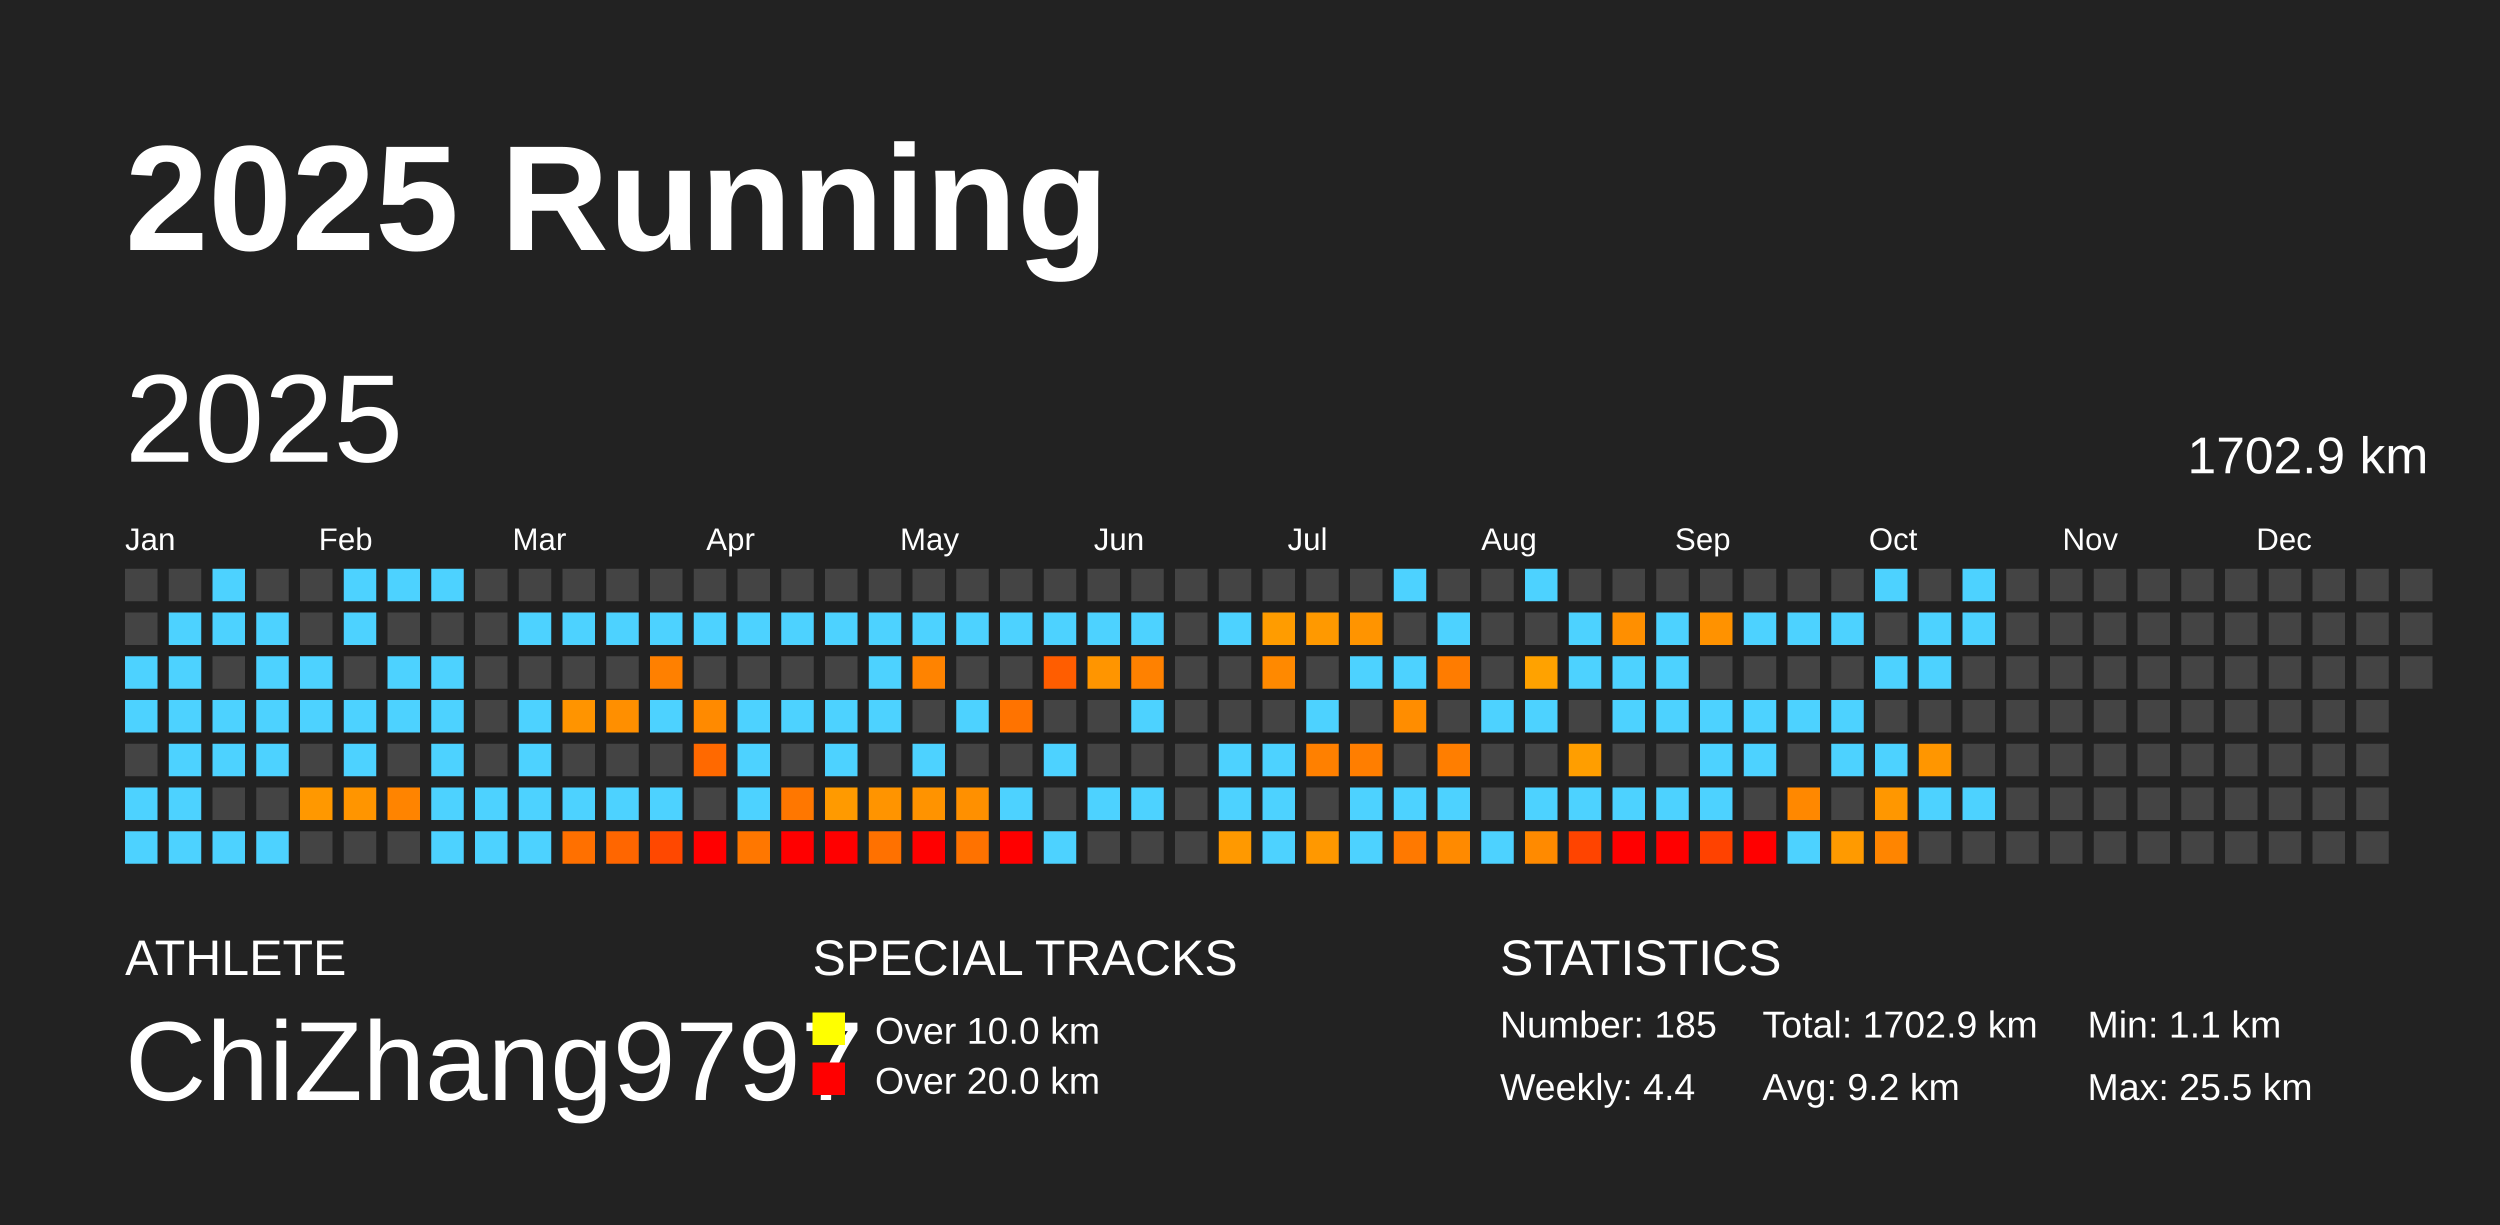
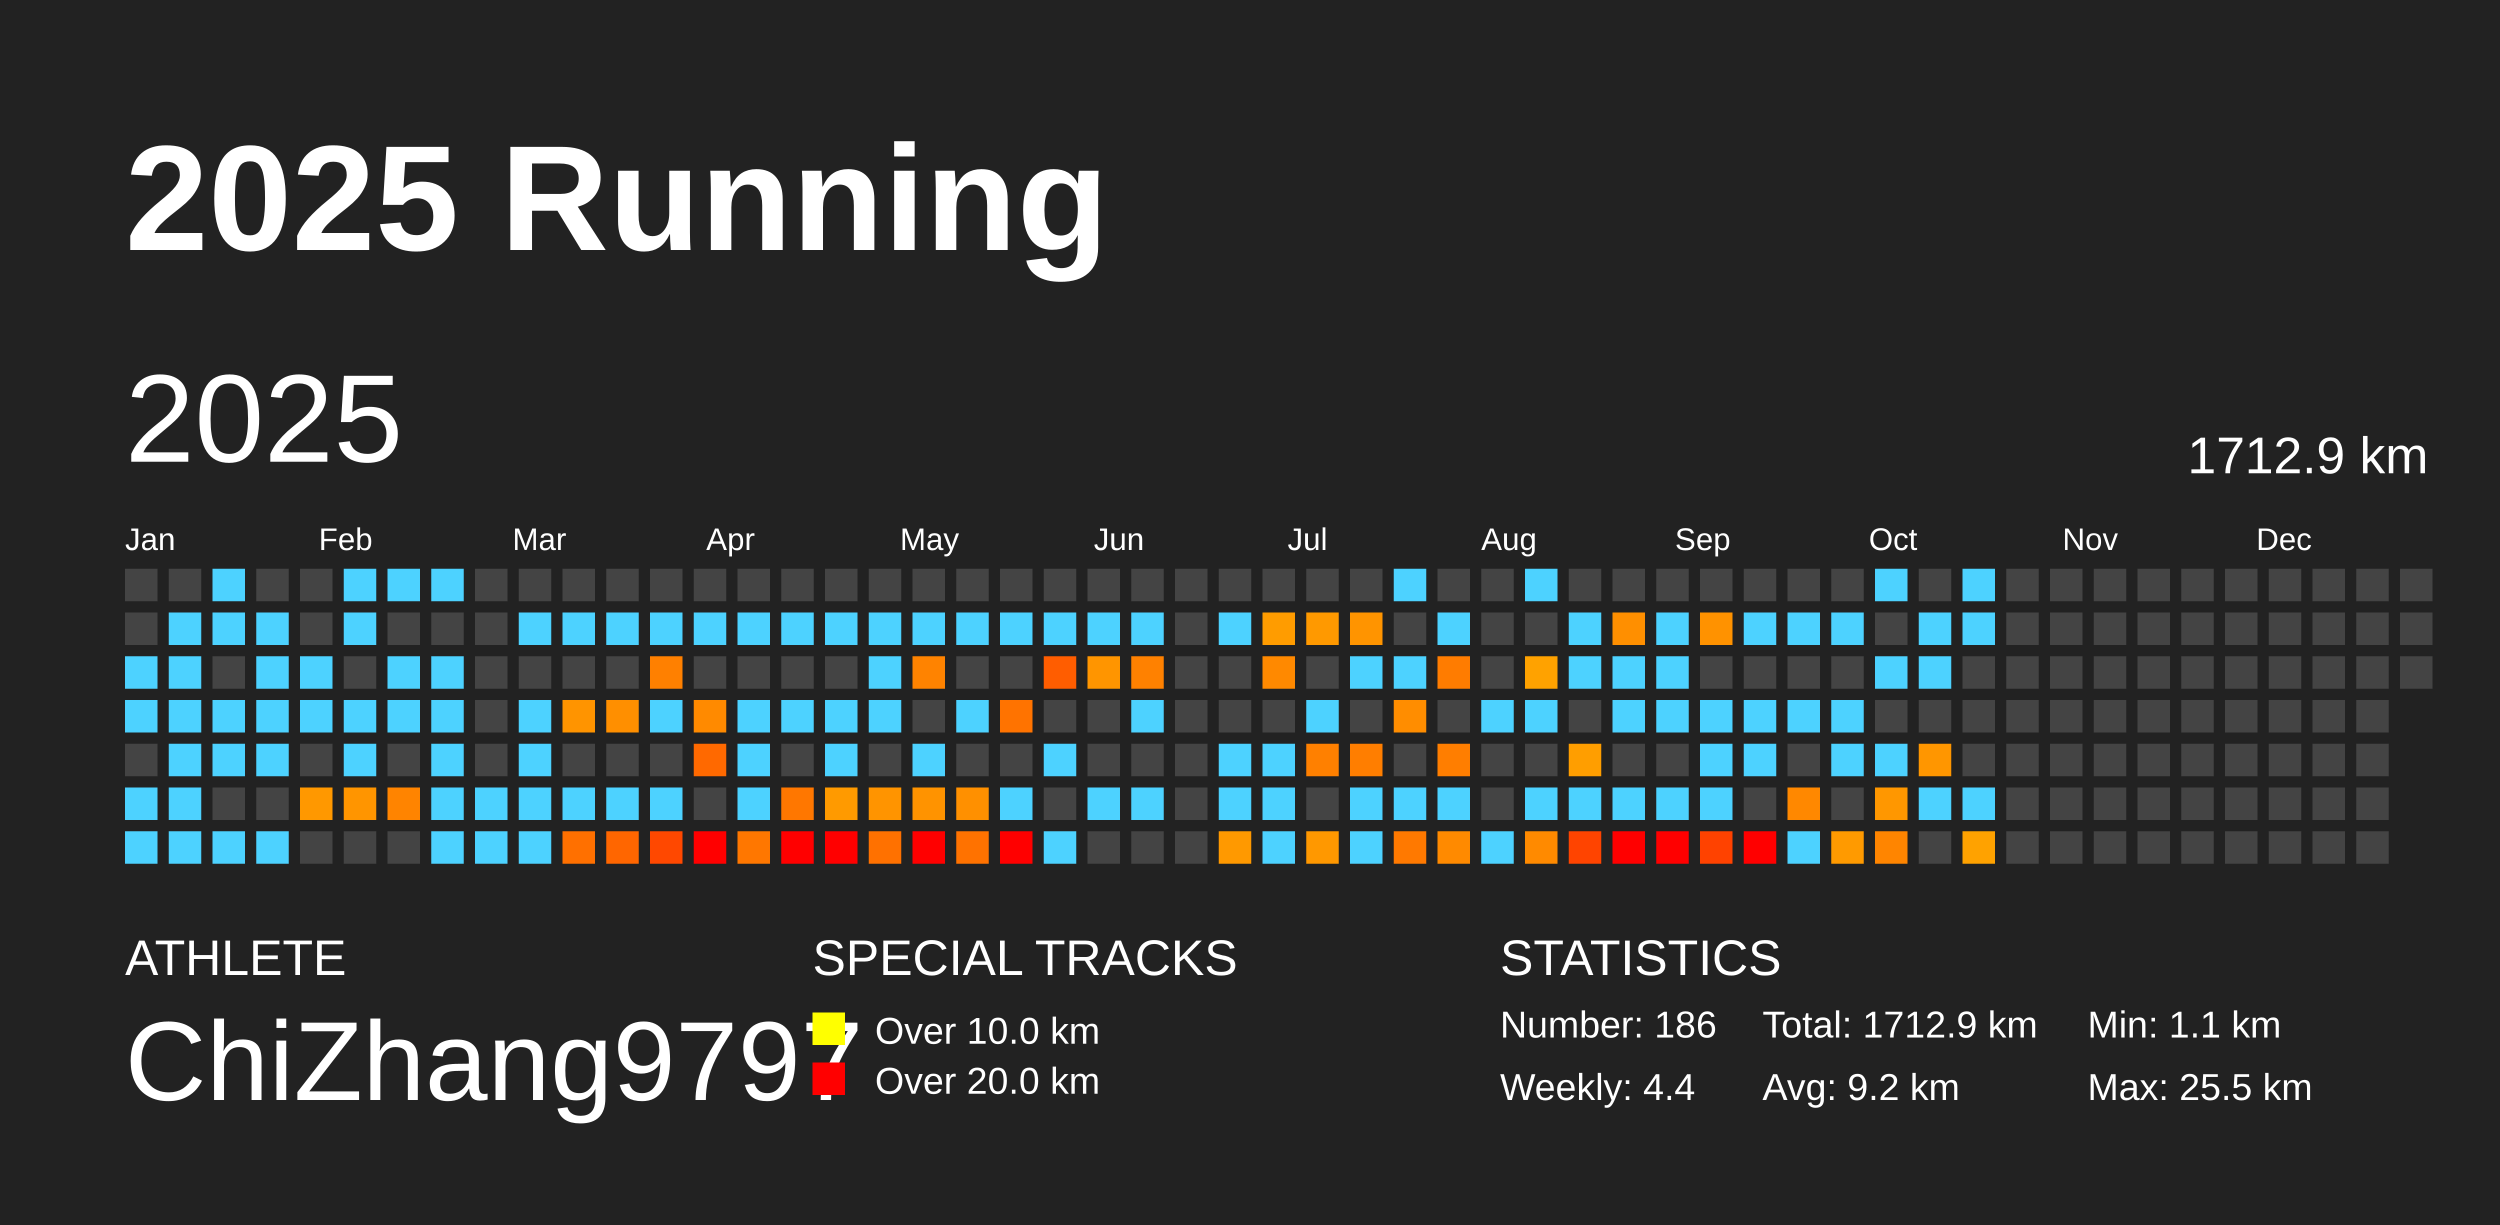
<svg xmlns="http://www.w3.org/2000/svg" baseProfile="full" height="98mm" version="1.1" viewBox="0,0,200,98" width="200mm">
  <defs />
  <rect fill="#222222" height="98" width="200" x="0" y="0" />
  <text fill="#FFFFFF" style="font-size:12px; font-family:Arial; font-weight:bold;" x="10" y="20">2025 Running</text>
  <text fill="#FFFFFF" style="font-size:4px; font-family:Arial" x="10" y="78">ATHLETE</text>
  <text fill="#FFFFFF" style="font-size:9px; font-family:Arial" x="10" y="88">ChiZhang9797</text>
  <text fill="#FFFFFF" style="font-size:4px; font-family:Arial" x="65" y="78">SPECIAL TRACKS</text>
  <rect fill="yellow" height="2.6" width="2.6" x="65" y="81" />
  <text fill="#FFFFFF" style="font-size:3px; font-family:Arial" x="70" y="83.5">Over 10.0 km</text>
  <rect fill="red" height="2.6" width="2.6" x="65" y="85" />
  <text fill="#FFFFFF" style="font-size:3px; font-family:Arial" x="70" y="87.5">Over 20.0 km</text>
  <text fill="#FFFFFF" style="font-size:4px; font-family:Arial" x="120" y="78">STATISTICS</text>
-   <text fill="#FFFFFF" style="font-size:3px; font-family:Arial" x="120" y="83">Number: 185</text>
+   <text fill="#FFFFFF" style="font-size:3px; font-family:Arial" x="120" y="83">Number: 186</text>
  <text fill="#FFFFFF" style="font-size:3px; font-family:Arial" x="120" y="88">Weekly: 4.4</text>
-   <text fill="#FFFFFF" style="font-size:3px; font-family:Arial" x="141" y="83">Total: 1702.9 km</text>
+   <text fill="#FFFFFF" style="font-size:3px; font-family:Arial" x="141" y="83">Total: 1712.9 km</text>
  <text fill="#FFFFFF" style="font-size:3px; font-family:Arial" x="141" y="88">Avg: 9.2 km</text>
  <text fill="#FFFFFF" style="font-size:3px; font-family:Arial" x="167" y="83">Min: 1.1 km</text>
  <text fill="#FFFFFF" style="font-size:3px; font-family:Arial" x="167" y="88">Max: 25.5 km</text>
  <text dominant-baseline="hanging" fill="#FFFFFF" style="font-size:10.0px; font-family:Arial;" x="10" y="30">2025</text>
-   <text dominant-baseline="hanging" fill="#FFFFFF" style="font-size:4.125px; font-family:Arial;" x="175" y="35">1702.9 km</text>
+   <text dominant-baseline="hanging" fill="#FFFFFF" style="font-size:4.125px; font-family:Arial;" x="175" y="35">1712.9 km</text>
  <text fill="#FFFFFF" style="font-size:2.5px; font-family:Arial" x="10.0" y="44">Jan</text>
  <text fill="#FFFFFF" style="font-size:2.5px; font-family:Arial" x="25.5" y="44">Feb</text>
  <text fill="#FFFFFF" style="font-size:2.5px; font-family:Arial" x="41.0" y="44">Mar</text>
  <text fill="#FFFFFF" style="font-size:2.5px; font-family:Arial" x="56.5" y="44">Apr</text>
  <text fill="#FFFFFF" style="font-size:2.5px; font-family:Arial" x="72.0" y="44">May</text>
  <text fill="#FFFFFF" style="font-size:2.5px; font-family:Arial" x="87.5" y="44">Jun</text>
  <text fill="#FFFFFF" style="font-size:2.5px; font-family:Arial" x="103.0" y="44">Jul</text>
  <text fill="#FFFFFF" style="font-size:2.5px; font-family:Arial" x="118.5" y="44">Aug</text>
  <text fill="#FFFFFF" style="font-size:2.5px; font-family:Arial" x="134.0" y="44">Sep</text>
  <text fill="#FFFFFF" style="font-size:2.5px; font-family:Arial" x="149.5" y="44">Oct</text>
  <text fill="#FFFFFF" style="font-size:2.5px; font-family:Arial" x="165.0" y="44">Nov</text>
  <text fill="#FFFFFF" style="font-size:2.5px; font-family:Arial" x="180.5" y="44">Dec</text>
  <rect fill="#444444" height="2.6" width="2.6" x="10.0" y="45.5" />
  <rect fill="#444444" height="2.6" width="2.6" x="10.0" y="49.0" />
  <rect fill="#4dd2ff" height="2.6" width="2.6" x="10.0" y="52.5" />
  <rect fill="#4dd2ff" height="2.6" width="2.6" x="10.0" y="56.0" />
  <rect fill="#444444" height="2.6" width="2.6" x="10.0" y="59.5" />
  <rect fill="#4dd2ff" height="2.6" width="2.6" x="10.0" y="63.0" />
  <rect fill="#4dd2ff" height="2.6" width="2.6" x="10.0" y="66.5" />
  <rect fill="#444444" height="2.6" width="2.6" x="13.5" y="45.5" />
  <rect fill="#4dd2ff" height="2.6" width="2.6" x="13.5" y="49.0" />
  <rect fill="#4dd2ff" height="2.6" width="2.6" x="13.5" y="52.5" />
  <rect fill="#4dd2ff" height="2.6" width="2.6" x="13.5" y="56.0" />
  <rect fill="#4dd2ff" height="2.6" width="2.6" x="13.5" y="59.5" />
  <rect fill="#4dd2ff" height="2.6" width="2.6" x="13.5" y="63.0" />
  <rect fill="#4dd2ff" height="2.6" width="2.6" x="13.5" y="66.5" />
  <rect fill="#4dd2ff" height="2.6" width="2.6" x="17.0" y="45.5" />
  <rect fill="#4dd2ff" height="2.6" width="2.6" x="17.0" y="49.0" />
  <rect fill="#444444" height="2.6" width="2.6" x="17.0" y="52.5" />
  <rect fill="#4dd2ff" height="2.6" width="2.6" x="17.0" y="56.0" />
  <rect fill="#4dd2ff" height="2.6" width="2.6" x="17.0" y="59.5" />
  <rect fill="#444444" height="2.6" width="2.6" x="17.0" y="63.0" />
  <rect fill="#4dd2ff" height="2.6" width="2.6" x="17.0" y="66.5" />
  <rect fill="#444444" height="2.6" width="2.6" x="20.5" y="45.5" />
  <rect fill="#4dd2ff" height="2.6" width="2.6" x="20.5" y="49.0" />
  <rect fill="#4dd2ff" height="2.6" width="2.6" x="20.5" y="52.5" />
  <rect fill="#4dd2ff" height="2.6" width="2.6" x="20.5" y="56.0" />
  <rect fill="#4dd2ff" height="2.6" width="2.6" x="20.5" y="59.5" />
  <rect fill="#444444" height="2.6" width="2.6" x="20.5" y="63.0" />
  <rect fill="#4dd2ff" height="2.6" width="2.6" x="20.5" y="66.5" />
  <rect fill="#444444" height="2.6" width="2.6" x="24.0" y="45.5" />
  <rect fill="#444444" height="2.6" width="2.6" x="24.0" y="49.0" />
  <rect fill="#4dd2ff" height="2.6" width="2.6" x="24.0" y="52.5" />
  <rect fill="#4dd2ff" height="2.6" width="2.6" x="24.0" y="56.0" />
  <rect fill="#444444" height="2.6" width="2.6" x="24.0" y="59.5" />
  <rect fill="#ff9800" height="2.6" width="2.6" x="24.0" y="63.0" />
  <rect fill="#444444" height="2.6" width="2.6" x="24.0" y="66.5" />
  <rect fill="#4dd2ff" height="2.6" width="2.6" x="27.5" y="45.5" />
  <rect fill="#4dd2ff" height="2.6" width="2.6" x="27.5" y="49.0" />
  <rect fill="#444444" height="2.6" width="2.6" x="27.5" y="52.5" />
  <rect fill="#4dd2ff" height="2.6" width="2.6" x="27.5" y="56.0" />
  <rect fill="#4dd2ff" height="2.6" width="2.6" x="27.5" y="59.5" />
  <rect fill="#ff9500" height="2.6" width="2.6" x="27.5" y="63.0" />
  <rect fill="#444444" height="2.6" width="2.6" x="27.5" y="66.5" />
  <rect fill="#4dd2ff" height="2.6" width="2.6" x="31.0" y="45.5" />
  <rect fill="#444444" height="2.6" width="2.6" x="31.0" y="49.0" />
  <rect fill="#4dd2ff" height="2.6" width="2.6" x="31.0" y="52.5" />
  <rect fill="#4dd2ff" height="2.6" width="2.6" x="31.0" y="56.0" />
  <rect fill="#444444" height="2.6" width="2.6" x="31.0" y="59.5" />
  <rect fill="#ff8400" height="2.6" width="2.6" x="31.0" y="63.0" />
  <rect fill="#444444" height="2.6" width="2.6" x="31.0" y="66.5" />
  <rect fill="#4dd2ff" height="2.6" width="2.6" x="34.5" y="45.5" />
  <rect fill="#444444" height="2.6" width="2.6" x="34.5" y="49.0" />
  <rect fill="#4dd2ff" height="2.6" width="2.6" x="34.5" y="52.5" />
  <rect fill="#4dd2ff" height="2.6" width="2.6" x="34.5" y="56.0" />
  <rect fill="#4dd2ff" height="2.6" width="2.6" x="34.5" y="59.5" />
  <rect fill="#4dd2ff" height="2.6" width="2.6" x="34.5" y="63.0" />
  <rect fill="#4dd2ff" height="2.6" width="2.6" x="34.5" y="66.5" />
  <rect fill="#444444" height="2.6" width="2.6" x="38.0" y="45.5" />
  <rect fill="#444444" height="2.6" width="2.6" x="38.0" y="49.0" />
  <rect fill="#444444" height="2.6" width="2.6" x="38.0" y="52.5" />
  <rect fill="#444444" height="2.6" width="2.6" x="38.0" y="56.0" />
  <rect fill="#444444" height="2.6" width="2.6" x="38.0" y="59.5" />
  <rect fill="#4dd2ff" height="2.6" width="2.6" x="38.0" y="63.0" />
  <rect fill="#4dd2ff" height="2.6" width="2.6" x="38.0" y="66.5" />
  <rect fill="#444444" height="2.6" width="2.6" x="41.5" y="45.5" />
  <rect fill="#4dd2ff" height="2.6" width="2.6" x="41.5" y="49.0" />
  <rect fill="#444444" height="2.6" width="2.6" x="41.5" y="52.5" />
  <rect fill="#4dd2ff" height="2.6" width="2.6" x="41.5" y="56.0" />
  <rect fill="#4dd2ff" height="2.6" width="2.6" x="41.5" y="59.5" />
  <rect fill="#4dd2ff" height="2.6" width="2.6" x="41.5" y="63.0" />
  <rect fill="#4dd2ff" height="2.6" width="2.6" x="41.5" y="66.5" />
  <rect fill="#444444" height="2.6" width="2.6" x="45.0" y="45.5" />
  <rect fill="#4dd2ff" height="2.6" width="2.6" x="45.0" y="49.0" />
  <rect fill="#444444" height="2.6" width="2.6" x="45.0" y="52.5" />
  <rect fill="#ff9400" height="2.6" width="2.6" x="45.0" y="56.0" />
  <rect fill="#444444" height="2.6" width="2.6" x="45.0" y="59.5" />
  <rect fill="#4dd2ff" height="2.6" width="2.6" x="45.0" y="63.0" />
  <rect fill="#ff7000" height="2.6" width="2.6" x="45.0" y="66.5" />
  <rect fill="#444444" height="2.6" width="2.6" x="48.5" y="45.5" />
  <rect fill="#4dd2ff" height="2.6" width="2.6" x="48.5" y="49.0" />
  <rect fill="#444444" height="2.6" width="2.6" x="48.5" y="52.5" />
  <rect fill="#ff8f00" height="2.6" width="2.6" x="48.5" y="56.0" />
  <rect fill="#444444" height="2.6" width="2.6" x="48.5" y="59.5" />
  <rect fill="#4dd2ff" height="2.6" width="2.6" x="48.5" y="63.0" />
  <rect fill="#ff6600" height="2.6" width="2.6" x="48.5" y="66.5" />
  <rect fill="#444444" height="2.6" width="2.6" x="52.0" y="45.5" />
  <rect fill="#4dd2ff" height="2.6" width="2.6" x="52.0" y="49.0" />
  <rect fill="#ff8000" height="2.6" width="2.6" x="52.0" y="52.5" />
  <rect fill="#4dd2ff" height="2.6" width="2.6" x="52.0" y="56.0" />
  <rect fill="#444444" height="2.6" width="2.6" x="52.0" y="59.5" />
  <rect fill="#4dd2ff" height="2.6" width="2.6" x="52.0" y="63.0" />
  <rect fill="#ff4800" height="2.6" width="2.6" x="52.0" y="66.5" />
  <rect fill="#444444" height="2.6" width="2.6" x="55.5" y="45.5" />
  <rect fill="#4dd2ff" height="2.6" width="2.6" x="55.5" y="49.0" />
  <rect fill="#444444" height="2.6" width="2.6" x="55.5" y="52.5" />
  <rect fill="#ff8a00" height="2.6" width="2.6" x="55.5" y="56.0" />
  <rect fill="#ff6900" height="2.6" width="2.6" x="55.5" y="59.5" />
  <rect fill="#444444" height="2.6" width="2.6" x="55.5" y="63.0" />
  <rect fill="red" height="2.6" width="2.6" x="55.5" y="66.5" />
  <rect fill="#444444" height="2.6" width="2.6" x="59.0" y="45.5" />
  <rect fill="#4dd2ff" height="2.6" width="2.6" x="59.0" y="49.0" />
  <rect fill="#444444" height="2.6" width="2.6" x="59.0" y="52.5" />
  <rect fill="#4dd2ff" height="2.6" width="2.6" x="59.0" y="56.0" />
  <rect fill="#4dd2ff" height="2.6" width="2.6" x="59.0" y="59.5" />
  <rect fill="#4dd2ff" height="2.6" width="2.6" x="59.0" y="63.0" />
  <rect fill="#ff7700" height="2.6" width="2.6" x="59.0" y="66.5" />
  <rect fill="#444444" height="2.6" width="2.6" x="62.5" y="45.5" />
  <rect fill="#4dd2ff" height="2.6" width="2.6" x="62.5" y="49.0" />
  <rect fill="#444444" height="2.6" width="2.6" x="62.5" y="52.5" />
  <rect fill="#4dd2ff" height="2.6" width="2.6" x="62.5" y="56.0" />
  <rect fill="#444444" height="2.6" width="2.6" x="62.5" y="59.5" />
  <rect fill="#ff7700" height="2.6" width="2.6" x="62.5" y="63.0" />
  <rect fill="red" height="2.6" width="2.6" x="62.5" y="66.5" />
  <rect fill="#444444" height="2.6" width="2.6" x="66.0" y="45.5" />
  <rect fill="#4dd2ff" height="2.6" width="2.6" x="66.0" y="49.0" />
  <rect fill="#444444" height="2.6" width="2.6" x="66.0" y="52.5" />
  <rect fill="#4dd2ff" height="2.6" width="2.6" x="66.0" y="56.0" />
  <rect fill="#4dd2ff" height="2.6" width="2.6" x="66.0" y="59.5" />
  <rect fill="#ff9a00" height="2.6" width="2.6" x="66.0" y="63.0" />
  <rect fill="red" height="2.6" width="2.6" x="66.0" y="66.5" />
  <rect fill="#444444" height="2.6" width="2.6" x="69.5" y="45.5" />
  <rect fill="#4dd2ff" height="2.6" width="2.6" x="69.5" y="49.0" />
  <rect fill="#4dd2ff" height="2.6" width="2.6" x="69.5" y="52.5" />
  <rect fill="#4dd2ff" height="2.6" width="2.6" x="69.5" y="56.0" />
  <rect fill="#444444" height="2.6" width="2.6" x="69.5" y="59.5" />
  <rect fill="#ff9400" height="2.6" width="2.6" x="69.5" y="63.0" />
  <rect fill="#ff7100" height="2.6" width="2.6" x="69.5" y="66.5" />
  <rect fill="#444444" height="2.6" width="2.6" x="73.0" y="45.5" />
  <rect fill="#4dd2ff" height="2.6" width="2.6" x="73.0" y="49.0" />
  <rect fill="#ff8300" height="2.6" width="2.6" x="73.0" y="52.5" />
  <rect fill="#444444" height="2.6" width="2.6" x="73.0" y="56.0" />
  <rect fill="#4dd2ff" height="2.6" width="2.6" x="73.0" y="59.5" />
  <rect fill="#ff9300" height="2.6" width="2.6" x="73.0" y="63.0" />
  <rect fill="red" height="2.6" width="2.6" x="73.0" y="66.5" />
  <rect fill="#444444" height="2.6" width="2.6" x="76.5" y="45.5" />
  <rect fill="#4dd2ff" height="2.6" width="2.6" x="76.5" y="49.0" />
  <rect fill="#444444" height="2.6" width="2.6" x="76.5" y="52.5" />
  <rect fill="#4dd2ff" height="2.6" width="2.6" x="76.5" y="56.0" />
  <rect fill="#444444" height="2.6" width="2.6" x="76.5" y="59.5" />
  <rect fill="#ff9000" height="2.6" width="2.6" x="76.5" y="63.0" />
  <rect fill="#ff7200" height="2.6" width="2.6" x="76.5" y="66.5" />
  <rect fill="#444444" height="2.6" width="2.6" x="80.0" y="45.5" />
  <rect fill="#4dd2ff" height="2.6" width="2.6" x="80.0" y="49.0" />
  <rect fill="#444444" height="2.6" width="2.6" x="80.0" y="52.5" />
  <rect fill="#ff7300" height="2.6" width="2.6" x="80.0" y="56.0" />
  <rect fill="#444444" height="2.6" width="2.6" x="80.0" y="59.5" />
  <rect fill="#4dd2ff" height="2.6" width="2.6" x="80.0" y="63.0" />
  <rect fill="red" height="2.6" width="2.6" x="80.0" y="66.5" />
  <rect fill="#444444" height="2.6" width="2.6" x="83.5" y="45.5" />
  <rect fill="#4dd2ff" height="2.6" width="2.6" x="83.5" y="49.0" />
  <rect fill="#ff5d00" height="2.6" width="2.6" x="83.5" y="52.5" />
  <rect fill="#444444" height="2.6" width="2.6" x="83.5" y="56.0" />
  <rect fill="#4dd2ff" height="2.6" width="2.6" x="83.5" y="59.5" />
  <rect fill="#444444" height="2.6" width="2.6" x="83.5" y="63.0" />
  <rect fill="#4dd2ff" height="2.6" width="2.6" x="83.5" y="66.5" />
  <rect fill="#444444" height="2.6" width="2.6" x="87.0" y="45.5" />
  <rect fill="#4dd2ff" height="2.6" width="2.6" x="87.0" y="49.0" />
  <rect fill="#ff9500" height="2.6" width="2.6" x="87.0" y="52.5" />
  <rect fill="#444444" height="2.6" width="2.6" x="87.0" y="56.0" />
  <rect fill="#444444" height="2.6" width="2.6" x="87.0" y="59.5" />
  <rect fill="#4dd2ff" height="2.6" width="2.6" x="87.0" y="63.0" />
  <rect fill="#444444" height="2.6" width="2.6" x="87.0" y="66.5" />
  <rect fill="#444444" height="2.6" width="2.6" x="90.5" y="45.5" />
  <rect fill="#4dd2ff" height="2.6" width="2.6" x="90.5" y="49.0" />
  <rect fill="#ff8100" height="2.6" width="2.6" x="90.5" y="52.5" />
  <rect fill="#4dd2ff" height="2.6" width="2.6" x="90.5" y="56.0" />
  <rect fill="#444444" height="2.6" width="2.6" x="90.5" y="59.5" />
  <rect fill="#4dd2ff" height="2.6" width="2.6" x="90.5" y="63.0" />
  <rect fill="#444444" height="2.6" width="2.6" x="90.5" y="66.5" />
  <rect fill="#444444" height="2.6" width="2.6" x="94.0" y="45.5" />
  <rect fill="#444444" height="2.6" width="2.6" x="94.0" y="49.0" />
  <rect fill="#444444" height="2.6" width="2.6" x="94.0" y="52.5" />
  <rect fill="#444444" height="2.6" width="2.6" x="94.0" y="56.0" />
  <rect fill="#444444" height="2.6" width="2.6" x="94.0" y="59.5" />
  <rect fill="#444444" height="2.6" width="2.6" x="94.0" y="63.0" />
  <rect fill="#444444" height="2.6" width="2.6" x="94.0" y="66.5" />
  <rect fill="#444444" height="2.6" width="2.6" x="97.5" y="45.5" />
  <rect fill="#4dd2ff" height="2.6" width="2.6" x="97.5" y="49.0" />
  <rect fill="#444444" height="2.6" width="2.6" x="97.5" y="52.5" />
  <rect fill="#444444" height="2.6" width="2.6" x="97.5" y="56.0" />
  <rect fill="#4dd2ff" height="2.6" width="2.6" x="97.5" y="59.5" />
  <rect fill="#4dd2ff" height="2.6" width="2.6" x="97.5" y="63.0" />
  <rect fill="#ff9900" height="2.6" width="2.6" x="97.5" y="66.5" />
  <rect fill="#444444" height="2.6" width="2.6" x="101.0" y="45.5" />
  <rect fill="#ff9c00" height="2.6" width="2.6" x="101.0" y="49.0" />
  <rect fill="#ff8900" height="2.6" width="2.6" x="101.0" y="52.5" />
  <rect fill="#444444" height="2.6" width="2.6" x="101.0" y="56.0" />
  <rect fill="#4dd2ff" height="2.6" width="2.6" x="101.0" y="59.5" />
  <rect fill="#4dd2ff" height="2.6" width="2.6" x="101.0" y="63.0" />
  <rect fill="#4dd2ff" height="2.6" width="2.6" x="101.0" y="66.5" />
  <rect fill="#444444" height="2.6" width="2.6" x="104.5" y="45.5" />
  <rect fill="#ff9900" height="2.6" width="2.6" x="104.5" y="49.0" />
  <rect fill="#444444" height="2.6" width="2.6" x="104.5" y="52.5" />
  <rect fill="#4dd2ff" height="2.6" width="2.6" x="104.5" y="56.0" />
  <rect fill="#ff8000" height="2.6" width="2.6" x="104.5" y="59.5" />
  <rect fill="#444444" height="2.6" width="2.6" x="104.5" y="63.0" />
  <rect fill="#ff9800" height="2.6" width="2.6" x="104.5" y="66.5" />
  <rect fill="#444444" height="2.6" width="2.6" x="108.0" y="45.5" />
  <rect fill="#ff9400" height="2.6" width="2.6" x="108.0" y="49.0" />
  <rect fill="#4dd2ff" height="2.6" width="2.6" x="108.0" y="52.5" />
  <rect fill="#444444" height="2.6" width="2.6" x="108.0" y="56.0" />
  <rect fill="#ff7e00" height="2.6" width="2.6" x="108.0" y="59.5" />
  <rect fill="#4dd2ff" height="2.6" width="2.6" x="108.0" y="63.0" />
  <rect fill="#4dd2ff" height="2.6" width="2.6" x="108.0" y="66.5" />
  <rect fill="#4dd2ff" height="2.6" width="2.6" x="111.5" y="45.5" />
  <rect fill="#444444" height="2.6" width="2.6" x="111.5" y="49.0" />
  <rect fill="#4dd2ff" height="2.6" width="2.6" x="111.5" y="52.5" />
  <rect fill="#ff8d00" height="2.6" width="2.6" x="111.5" y="56.0" />
  <rect fill="#444444" height="2.6" width="2.6" x="111.5" y="59.5" />
  <rect fill="#4dd2ff" height="2.6" width="2.6" x="111.5" y="63.0" />
  <rect fill="#ff7900" height="2.6" width="2.6" x="111.5" y="66.5" />
  <rect fill="#444444" height="2.6" width="2.6" x="115.0" y="45.5" />
  <rect fill="#4dd2ff" height="2.6" width="2.6" x="115.0" y="49.0" />
  <rect fill="#ff7c00" height="2.6" width="2.6" x="115.0" y="52.5" />
  <rect fill="#444444" height="2.6" width="2.6" x="115.0" y="56.0" />
  <rect fill="#ff7e00" height="2.6" width="2.6" x="115.0" y="59.5" />
  <rect fill="#4dd2ff" height="2.6" width="2.6" x="115.0" y="63.0" />
  <rect fill="#ff8a00" height="2.6" width="2.6" x="115.0" y="66.5" />
  <rect fill="#444444" height="2.6" width="2.6" x="118.5" y="45.5" />
  <rect fill="#444444" height="2.6" width="2.6" x="118.5" y="49.0" />
  <rect fill="#444444" height="2.6" width="2.6" x="118.5" y="52.5" />
  <rect fill="#4dd2ff" height="2.6" width="2.6" x="118.5" y="56.0" />
  <rect fill="#444444" height="2.6" width="2.6" x="118.5" y="59.5" />
  <rect fill="#444444" height="2.6" width="2.6" x="118.5" y="63.0" />
  <rect fill="#4dd2ff" height="2.6" width="2.6" x="118.5" y="66.5" />
  <rect fill="#4dd2ff" height="2.6" width="2.6" x="122.0" y="45.5" />
  <rect fill="#444444" height="2.6" width="2.6" x="122.0" y="49.0" />
  <rect fill="#ffa200" height="2.6" width="2.6" x="122.0" y="52.5" />
  <rect fill="#4dd2ff" height="2.6" width="2.6" x="122.0" y="56.0" />
  <rect fill="#444444" height="2.6" width="2.6" x="122.0" y="59.5" />
  <rect fill="#4dd2ff" height="2.6" width="2.6" x="122.0" y="63.0" />
  <rect fill="#ff8a00" height="2.6" width="2.6" x="122.0" y="66.5" />
  <rect fill="#444444" height="2.6" width="2.6" x="125.5" y="45.5" />
  <rect fill="#4dd2ff" height="2.6" width="2.6" x="125.5" y="49.0" />
  <rect fill="#4dd2ff" height="2.6" width="2.6" x="125.5" y="52.5" />
  <rect fill="#444444" height="2.6" width="2.6" x="125.5" y="56.0" />
  <rect fill="#ff9e00" height="2.6" width="2.6" x="125.5" y="59.5" />
  <rect fill="#4dd2ff" height="2.6" width="2.6" x="125.5" y="63.0" />
  <rect fill="#ff4400" height="2.6" width="2.6" x="125.5" y="66.5" />
  <rect fill="#444444" height="2.6" width="2.6" x="129.0" y="45.5" />
  <rect fill="#ff8f00" height="2.6" width="2.6" x="129.0" y="49.0" />
  <rect fill="#4dd2ff" height="2.6" width="2.6" x="129.0" y="52.5" />
  <rect fill="#4dd2ff" height="2.6" width="2.6" x="129.0" y="56.0" />
  <rect fill="#444444" height="2.6" width="2.6" x="129.0" y="59.5" />
  <rect fill="#4dd2ff" height="2.6" width="2.6" x="129.0" y="63.0" />
  <rect fill="red" height="2.6" width="2.6" x="129.0" y="66.5" />
  <rect fill="#444444" height="2.6" width="2.6" x="132.5" y="45.5" />
  <rect fill="#4dd2ff" height="2.6" width="2.6" x="132.5" y="49.0" />
  <rect fill="#4dd2ff" height="2.6" width="2.6" x="132.5" y="52.5" />
  <rect fill="#4dd2ff" height="2.6" width="2.6" x="132.5" y="56.0" />
  <rect fill="#444444" height="2.6" width="2.6" x="132.5" y="59.5" />
  <rect fill="#4dd2ff" height="2.6" width="2.6" x="132.5" y="63.0" />
  <rect fill="red" height="2.6" width="2.6" x="132.5" y="66.5" />
  <rect fill="#444444" height="2.6" width="2.6" x="136.0" y="45.5" />
  <rect fill="#ff9200" height="2.6" width="2.6" x="136.0" y="49.0" />
  <rect fill="#444444" height="2.6" width="2.6" x="136.0" y="52.5" />
  <rect fill="#4dd2ff" height="2.6" width="2.6" x="136.0" y="56.0" />
  <rect fill="#4dd2ff" height="2.6" width="2.6" x="136.0" y="59.5" />
  <rect fill="#4dd2ff" height="2.6" width="2.6" x="136.0" y="63.0" />
  <rect fill="#ff4200" height="2.6" width="2.6" x="136.0" y="66.5" />
  <rect fill="#444444" height="2.6" width="2.6" x="139.5" y="45.5" />
  <rect fill="#4dd2ff" height="2.6" width="2.6" x="139.5" y="49.0" />
  <rect fill="#444444" height="2.6" width="2.6" x="139.5" y="52.5" />
  <rect fill="#4dd2ff" height="2.6" width="2.6" x="139.5" y="56.0" />
  <rect fill="#4dd2ff" height="2.6" width="2.6" x="139.5" y="59.5" />
  <rect fill="#444444" height="2.6" width="2.6" x="139.5" y="63.0" />
  <rect fill="red" height="2.6" width="2.6" x="139.5" y="66.5" />
  <rect fill="#444444" height="2.6" width="2.6" x="143.0" y="45.5" />
  <rect fill="#4dd2ff" height="2.6" width="2.6" x="143.0" y="49.0" />
  <rect fill="#444444" height="2.6" width="2.6" x="143.0" y="52.5" />
  <rect fill="#4dd2ff" height="2.6" width="2.6" x="143.0" y="56.0" />
  <rect fill="#444444" height="2.6" width="2.6" x="143.0" y="59.5" />
  <rect fill="#ff8800" height="2.6" width="2.6" x="143.0" y="63.0" />
  <rect fill="#4dd2ff" height="2.6" width="2.6" x="143.0" y="66.5" />
  <rect fill="#444444" height="2.6" width="2.6" x="146.5" y="45.5" />
  <rect fill="#4dd2ff" height="2.6" width="2.6" x="146.5" y="49.0" />
  <rect fill="#444444" height="2.6" width="2.6" x="146.5" y="52.5" />
  <rect fill="#4dd2ff" height="2.6" width="2.6" x="146.5" y="56.0" />
  <rect fill="#4dd2ff" height="2.6" width="2.6" x="146.5" y="59.5" />
  <rect fill="#444444" height="2.6" width="2.6" x="146.5" y="63.0" />
  <rect fill="#ff9a00" height="2.6" width="2.6" x="146.5" y="66.5" />
  <rect fill="#4dd2ff" height="2.6" width="2.6" x="150.0" y="45.5" />
  <rect fill="#444444" height="2.6" width="2.6" x="150.0" y="49.0" />
  <rect fill="#4dd2ff" height="2.6" width="2.6" x="150.0" y="52.5" />
  <rect fill="#444444" height="2.6" width="2.6" x="150.0" y="56.0" />
  <rect fill="#4dd2ff" height="2.6" width="2.6" x="150.0" y="59.5" />
  <rect fill="#ff9700" height="2.6" width="2.6" x="150.0" y="63.0" />
  <rect fill="#ff8500" height="2.6" width="2.6" x="150.0" y="66.5" />
  <rect fill="#444444" height="2.6" width="2.6" x="153.5" y="45.5" />
  <rect fill="#4dd2ff" height="2.6" width="2.6" x="153.5" y="49.0" />
  <rect fill="#4dd2ff" height="2.6" width="2.6" x="153.5" y="52.5" />
  <rect fill="#444444" height="2.6" width="2.6" x="153.5" y="56.0" />
  <rect fill="#ff9600" height="2.6" width="2.6" x="153.5" y="59.5" />
  <rect fill="#4dd2ff" height="2.6" width="2.6" x="153.5" y="63.0" />
  <rect fill="#444444" height="2.6" width="2.6" x="153.5" y="66.5" />
  <rect fill="#4dd2ff" height="2.6" width="2.6" x="157.0" y="45.5" />
  <rect fill="#4dd2ff" height="2.6" width="2.6" x="157.0" y="49.0" />
  <rect fill="#444444" height="2.6" width="2.6" x="157.0" y="52.5" />
  <rect fill="#444444" height="2.6" width="2.6" x="157.0" y="56.0" />
  <rect fill="#444444" height="2.6" width="2.6" x="157.0" y="59.5" />
  <rect fill="#4dd2ff" height="2.6" width="2.6" x="157.0" y="63.0" />
-   <rect fill="#444444" height="2.6" width="2.6" x="157.0" y="66.5" />
+   <rect fill="#ffa200" height="2.6" width="2.6" x="157.0" y="66.5" />
  <rect fill="#444444" height="2.6" width="2.6" x="160.5" y="45.5" />
  <rect fill="#444444" height="2.6" width="2.6" x="160.5" y="49.0" />
  <rect fill="#444444" height="2.6" width="2.6" x="160.5" y="52.5" />
  <rect fill="#444444" height="2.6" width="2.6" x="160.5" y="56.0" />
  <rect fill="#444444" height="2.6" width="2.6" x="160.5" y="59.5" />
  <rect fill="#444444" height="2.6" width="2.6" x="160.5" y="63.0" />
  <rect fill="#444444" height="2.6" width="2.6" x="160.5" y="66.5" />
  <rect fill="#444444" height="2.6" width="2.6" x="164.0" y="45.5" />
  <rect fill="#444444" height="2.6" width="2.6" x="164.0" y="49.0" />
  <rect fill="#444444" height="2.6" width="2.6" x="164.0" y="52.5" />
  <rect fill="#444444" height="2.6" width="2.6" x="164.0" y="56.0" />
  <rect fill="#444444" height="2.6" width="2.6" x="164.0" y="59.5" />
  <rect fill="#444444" height="2.6" width="2.6" x="164.0" y="63.0" />
  <rect fill="#444444" height="2.6" width="2.6" x="164.0" y="66.5" />
  <rect fill="#444444" height="2.6" width="2.6" x="167.5" y="45.5" />
  <rect fill="#444444" height="2.6" width="2.6" x="167.5" y="49.0" />
  <rect fill="#444444" height="2.6" width="2.6" x="167.5" y="52.5" />
  <rect fill="#444444" height="2.6" width="2.6" x="167.5" y="56.0" />
  <rect fill="#444444" height="2.6" width="2.6" x="167.5" y="59.5" />
  <rect fill="#444444" height="2.6" width="2.6" x="167.5" y="63.0" />
  <rect fill="#444444" height="2.6" width="2.6" x="167.5" y="66.5" />
  <rect fill="#444444" height="2.6" width="2.6" x="171.0" y="45.5" />
  <rect fill="#444444" height="2.6" width="2.6" x="171.0" y="49.0" />
  <rect fill="#444444" height="2.6" width="2.6" x="171.0" y="52.5" />
  <rect fill="#444444" height="2.6" width="2.6" x="171.0" y="56.0" />
  <rect fill="#444444" height="2.6" width="2.6" x="171.0" y="59.5" />
  <rect fill="#444444" height="2.6" width="2.6" x="171.0" y="63.0" />
  <rect fill="#444444" height="2.6" width="2.6" x="171.0" y="66.5" />
  <rect fill="#444444" height="2.6" width="2.6" x="174.5" y="45.5" />
  <rect fill="#444444" height="2.6" width="2.6" x="174.5" y="49.0" />
  <rect fill="#444444" height="2.6" width="2.6" x="174.5" y="52.5" />
  <rect fill="#444444" height="2.6" width="2.6" x="174.5" y="56.0" />
  <rect fill="#444444" height="2.6" width="2.6" x="174.5" y="59.5" />
  <rect fill="#444444" height="2.6" width="2.6" x="174.5" y="63.0" />
  <rect fill="#444444" height="2.6" width="2.6" x="174.5" y="66.5" />
  <rect fill="#444444" height="2.6" width="2.6" x="178.0" y="45.5" />
  <rect fill="#444444" height="2.6" width="2.6" x="178.0" y="49.0" />
  <rect fill="#444444" height="2.6" width="2.6" x="178.0" y="52.5" />
  <rect fill="#444444" height="2.6" width="2.6" x="178.0" y="56.0" />
  <rect fill="#444444" height="2.6" width="2.6" x="178.0" y="59.5" />
  <rect fill="#444444" height="2.6" width="2.6" x="178.0" y="63.0" />
  <rect fill="#444444" height="2.6" width="2.6" x="178.0" y="66.5" />
  <rect fill="#444444" height="2.6" width="2.6" x="181.5" y="45.5" />
  <rect fill="#444444" height="2.6" width="2.6" x="181.5" y="49.0" />
  <rect fill="#444444" height="2.6" width="2.6" x="181.5" y="52.5" />
  <rect fill="#444444" height="2.6" width="2.6" x="181.5" y="56.0" />
  <rect fill="#444444" height="2.6" width="2.6" x="181.5" y="59.5" />
  <rect fill="#444444" height="2.6" width="2.6" x="181.5" y="63.0" />
  <rect fill="#444444" height="2.6" width="2.6" x="181.5" y="66.5" />
  <rect fill="#444444" height="2.6" width="2.6" x="185.0" y="45.5" />
  <rect fill="#444444" height="2.6" width="2.6" x="185.0" y="49.0" />
  <rect fill="#444444" height="2.6" width="2.6" x="185.0" y="52.5" />
  <rect fill="#444444" height="2.6" width="2.6" x="185.0" y="56.0" />
  <rect fill="#444444" height="2.6" width="2.6" x="185.0" y="59.5" />
  <rect fill="#444444" height="2.6" width="2.6" x="185.0" y="63.0" />
  <rect fill="#444444" height="2.6" width="2.6" x="185.0" y="66.5" />
  <rect fill="#444444" height="2.6" width="2.6" x="188.5" y="45.5" />
  <rect fill="#444444" height="2.6" width="2.6" x="188.5" y="49.0" />
  <rect fill="#444444" height="2.6" width="2.6" x="188.5" y="52.5" />
  <rect fill="#444444" height="2.6" width="2.6" x="188.5" y="56.0" />
  <rect fill="#444444" height="2.6" width="2.6" x="188.5" y="59.5" />
  <rect fill="#444444" height="2.6" width="2.6" x="188.5" y="63.0" />
  <rect fill="#444444" height="2.6" width="2.6" x="188.5" y="66.5" />
  <rect fill="#444444" height="2.6" width="2.6" x="192.0" y="45.5" />
  <rect fill="#444444" height="2.6" width="2.6" x="192.0" y="49.0" />
  <rect fill="#444444" height="2.6" width="2.6" x="192.0" y="52.5" />
</svg>
